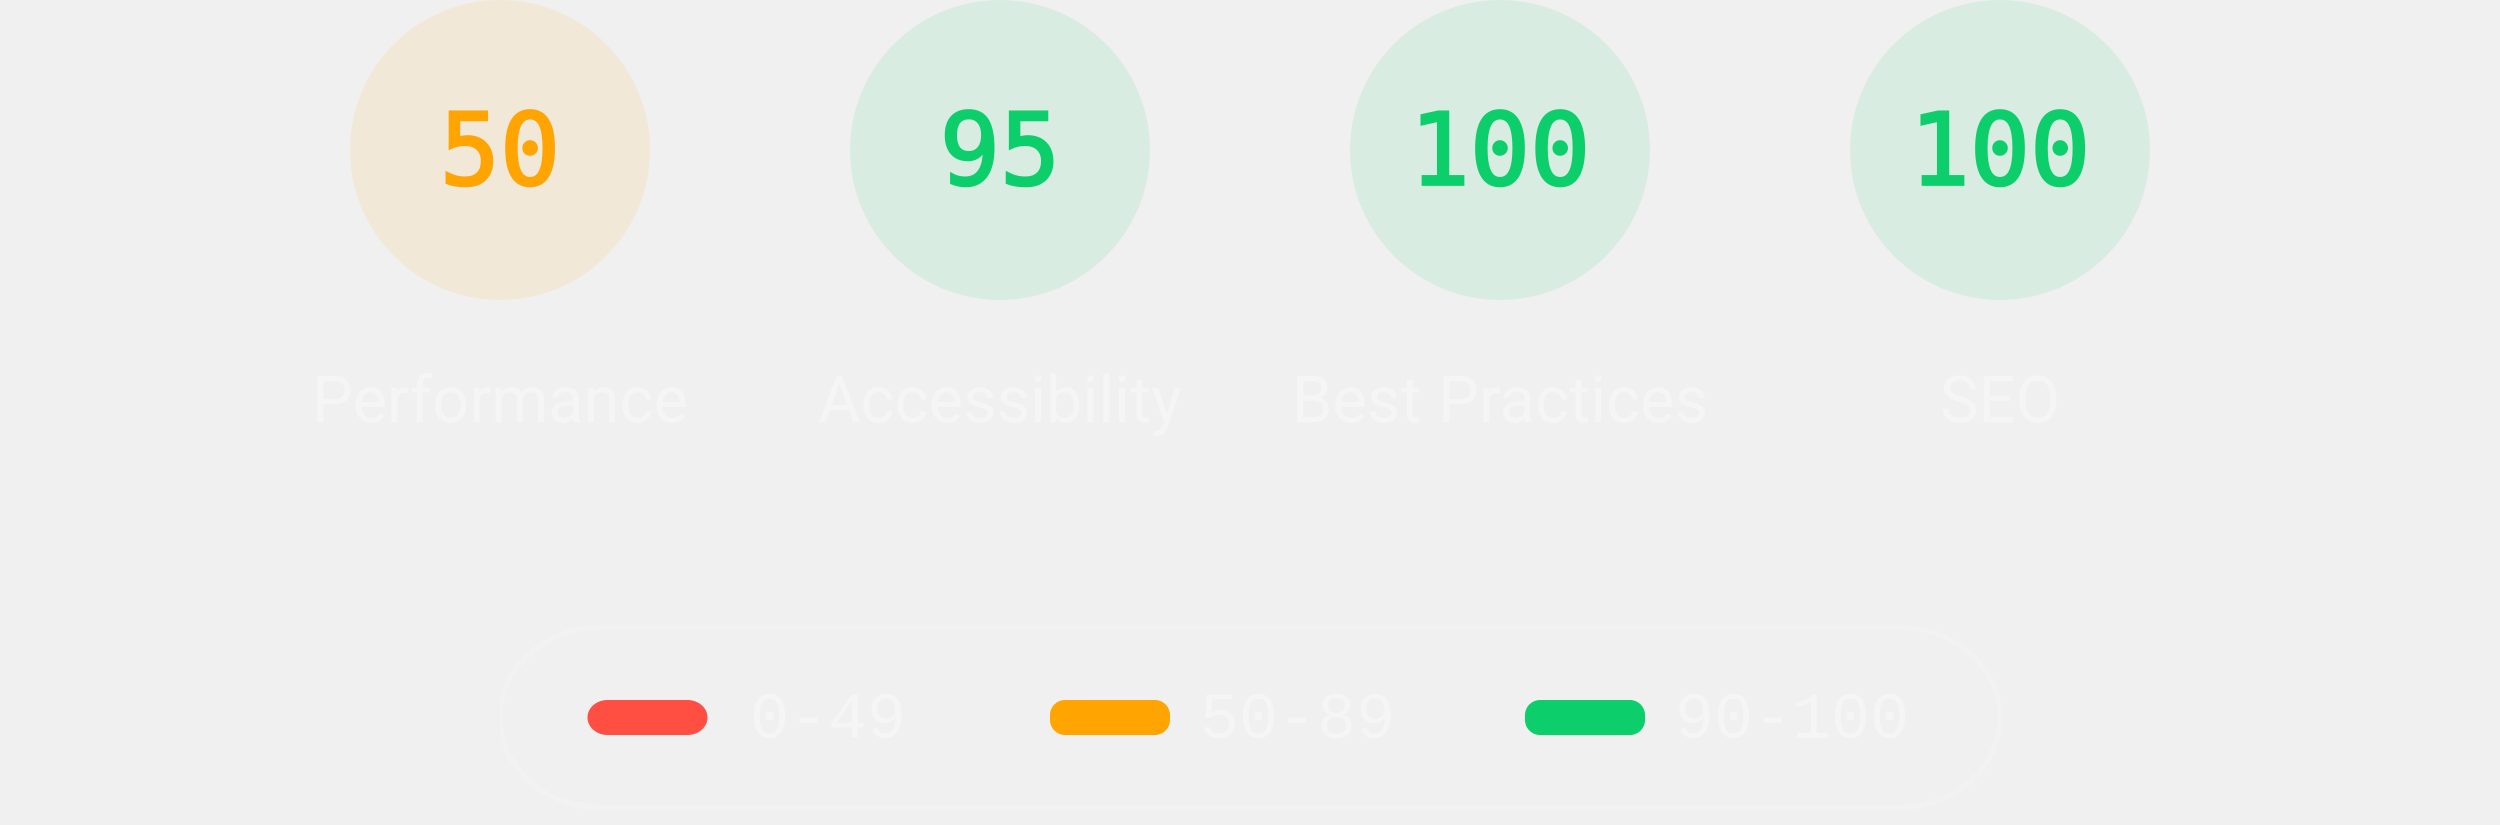
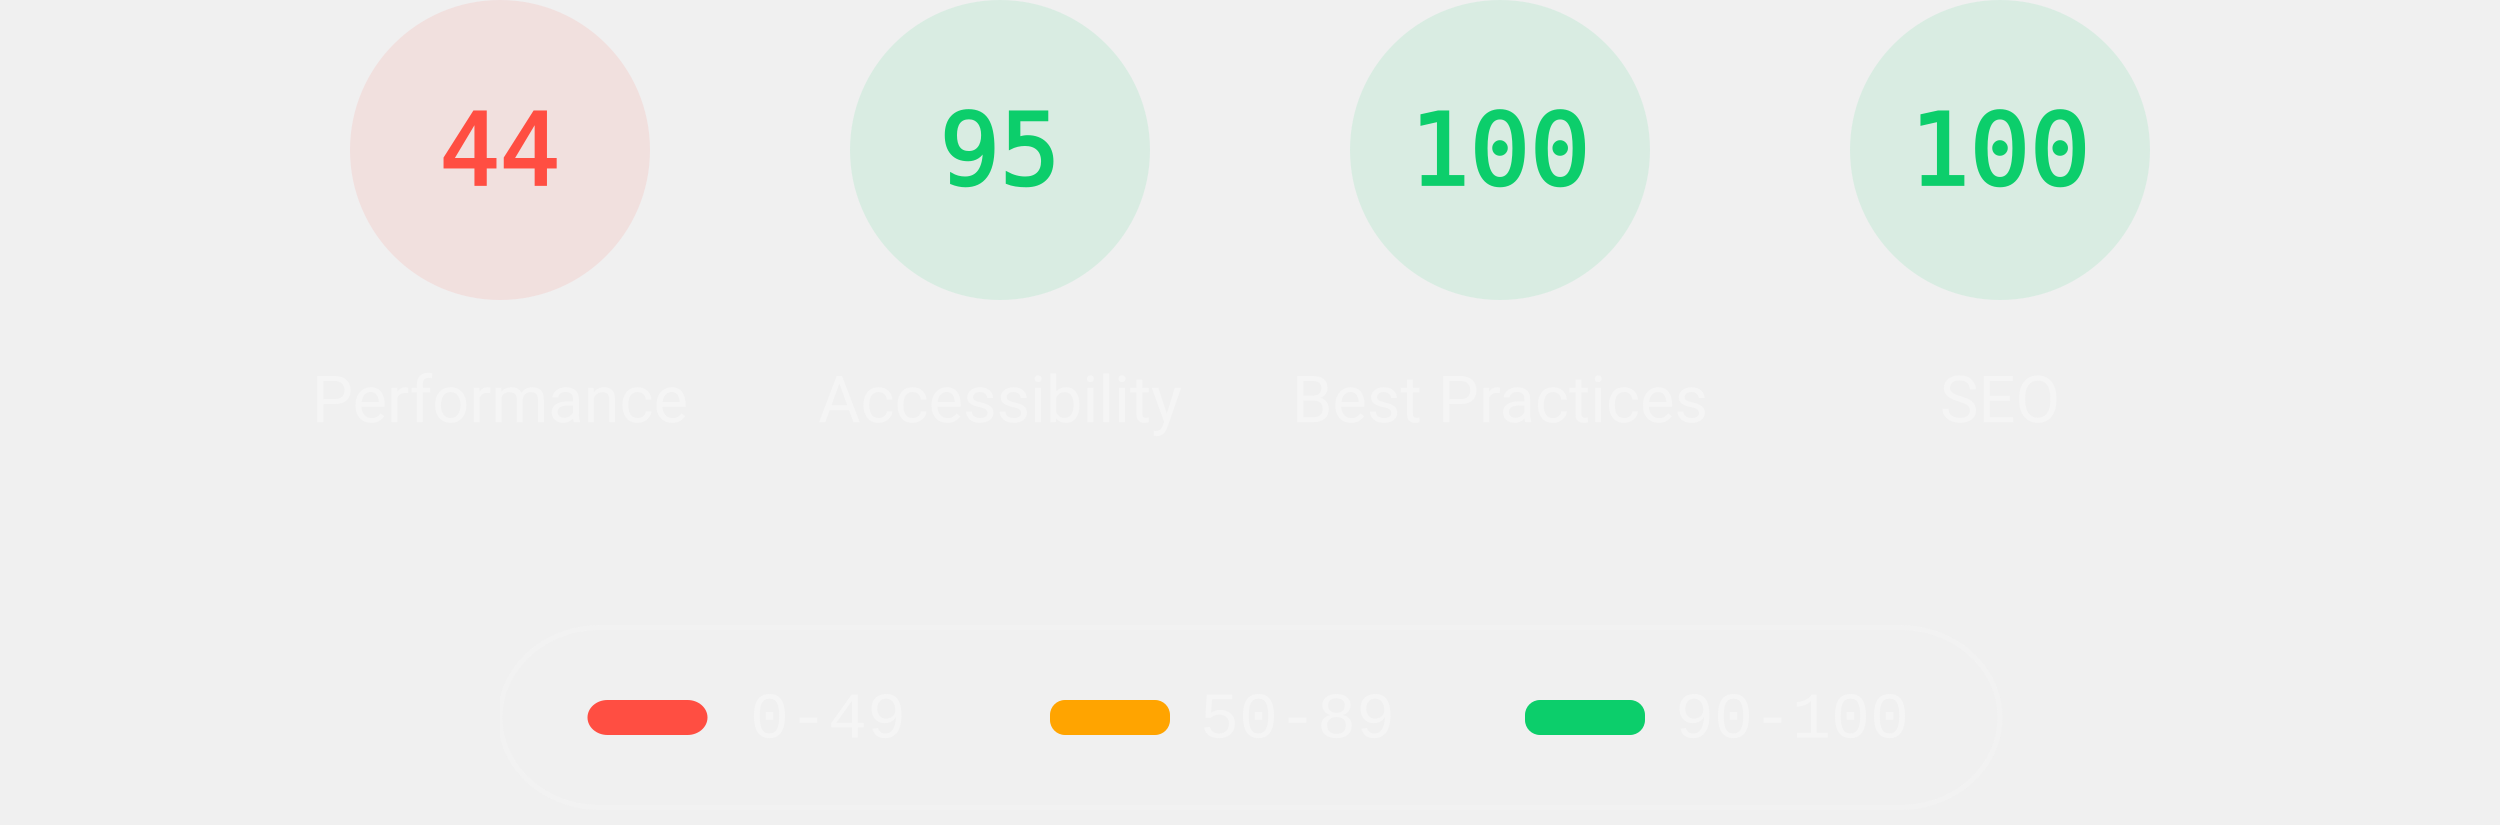
<svg xmlns="http://www.w3.org/2000/svg" class="theme--dark" fill="none" width="1000" height="330">
  <style>
			.gauge-base {
				opacity: 0.1
			}

			.gauge-arc {
				fill: none;
				animation-delay: 250ms;
				stroke-linecap: round;
				transform: rotate(-90deg);
				transform-origin: 100px 60px;
				animation: load-gauge 1s ease forwards
			}

			.guage-text {
				font-size: 40px;
				font-family: monospace;
				text-align: center
			}

			.guage-red {
				color: #ff4e42;
				fill: #ff4e42;
				stroke: #ff4e42
			}
			.guage-orange {
				color: #ffa400;
				fill: #ffa400;
				stroke: #ffa400
			}
			.guage-green {
				color: #0cce6b;
				fill: #0cce6b;
				stroke: #0cce6b
			}
			.theme--agnostic .guage-undefined {
				color: #5c5c5c;
				fill: #5c5c5c;
				stroke: #5c5c5c
			}
			.theme--light .guage-undefined {
				color: #1e1e1e;
				fill: #1e1e1e;
				stroke: #1e1e1e
			}
			.theme--dark .guage-undefined {
				color: #f5f5f5;
				fill: #f5f5f5;
				stroke: #f5f5f5
			}

			.guage-title {
				stroke: none;
				font-size: 26px;
				line-height: 26px;
				font-family: Roboto, Halvetica, Arial, sans-serif
			}
			.metric.guage-title {
				font-family: 'Courier New', Courier, monospace
			}
			.theme--agnostic .guage-title {
				color: #737373;
				fill: #737373
			}
			.theme--light .guage-title {
				color: #212121;
				fill: #212121
			}
			.theme--dark .guage-title {
				color: #f5f5f5;
				fill: #f5f5f5
			}

			@keyframes load-gauge {
				from {
					stroke-dasharray: 0 352.858
				}
			}
			.lh-gauge--pwa__disc {
				fill: #e0e0e0
			}
			.lh-gauge--pwa__logo {
				position: relative;
				fill: #b0b0b0
			}
			.lh-gauge--pwa__invisible {
				display: none
			}
			.lh-gauge--pwa__visible {
				display: inline
			}
			.guage-invisible {
				display: none
			}
			.lh-gauge--pwa__logo--primary-color {
				fill: #304ffe
			}
			.theme--agnostic .lh-gauge--pwa__logo--secondary-color {
				fill: #787878
			}
			.theme--light .lh-gauge--pwa__logo--secondary-color {
				fill: #3d3d3d
			}
			.theme--dark .lh-gauge--pwa__logo--secondary-color {
				fill: #d8b6b6
			}
			.theme--light #svg_2 {
				stroke: #00000022
			}
			.theme--agnostic #svg_2 {
				stroke: #616161
			}
			.theme--light #svg_2 {
				stroke: #00000022
			}
			.theme--dark #svg_2 {
				stroke: #f5f5f566
			}
		</style>
-   <svg class="guage-div guage-perf guage-orange" viewBox="0 0 200 200" width="200" height="200" x="100" y="0">
-     <circle class="gauge-base" r="56" cx="100" cy="60" stroke-width="8" />
-     <circle class="gauge-arc guage-arc-1" r="56" cx="100" cy="60" stroke-width="8" style="stroke-dasharray: 175.929, 351.858;" />
-     <text class="guage-text" x="100px" y="60px" alignment-baseline="central" dominant-baseline="central" text-anchor="middle">50</text>
+   <svg class="guage-div guage-perf guage-red" viewBox="0 0 200 200" width="200" height="200" x="100" y="0">
+     <circle class="gauge-base" r="56" cx="100" cy="60" stroke-width="8" />
+     <circle class="gauge-arc guage-arc-1" r="56" cx="100" cy="60" stroke-width="8" style="stroke-dasharray: 154.818, 351.858;" />
+     <text class="guage-text" x="100px" y="60px" alignment-baseline="central" dominant-baseline="central" text-anchor="middle">44</text>
    <text class="guage-title" x="100px" y="160px" alignment-baseline="central" dominant-baseline="central" text-anchor="middle">Performance</text>
  </svg>
  <svg class="guage-div guage-acc guage-green" viewBox="0 0 200 200" width="200" height="200" x="300" y="0">
    <circle class="gauge-base" r="56" cx="100" cy="60" stroke-width="8" />
    <circle class="gauge-arc guage-arc-2" r="56" cx="100" cy="60" stroke-width="8" style="stroke-dasharray: 334.265, 351.858;" />
    <text class="guage-text" x="100px" y="60px" alignment-baseline="central" dominant-baseline="central" text-anchor="middle">95</text>
    <text class="guage-title" x="100px" y="160px" alignment-baseline="central" dominant-baseline="central" text-anchor="middle">Accessibility</text>
  </svg>
  <svg class="guage-div guage-best guage-green" viewBox="0 0 200 200" width="200" height="200" x="500" y="0">
    <circle class="gauge-base" r="56" cx="100" cy="60" stroke-width="8" />
    <circle class="gauge-arc guage-arc-3" r="56" cx="100" cy="60" stroke-width="8" style="stroke-dasharray: 351.858, 351.858;" />
    <text class="guage-text" x="100px" y="60px" alignment-baseline="central" dominant-baseline="central" text-anchor="middle">100</text>
    <text class="guage-title" x="100px" y="160px" alignment-baseline="central" dominant-baseline="central" text-anchor="middle">Best Practices</text>
  </svg>
  <svg class="guage-div guage-seo guage-green" viewBox="0 0 200 200" width="200" height="200" x="700" y="0">
    <circle class="gauge-base" r="56" cx="100" cy="60" stroke-width="8" />
    <circle class="gauge-arc guage-arc-4" r="56" cx="100" cy="60" stroke-width="8" style="stroke-dasharray: 351.858, 351.858;" />
    <text class="guage-text" x="100px" y="60px" alignment-baseline="central" dominant-baseline="central" text-anchor="middle">100</text>
    <text class="guage-title" x="100px" y="160px" alignment-baseline="central" dominant-baseline="central" text-anchor="middle">SEO</text>
  </svg>
  <svg class="guage-div guage-pwa guage-invisible" viewBox="0 0 200 200" width="200" height="200" x="900" y="0">
    <svg viewBox="0 0 60 60" width="112" height="112" x="44" y="4">
      <defs>
        <linearGradient id="lh-gauge--pwa__check-circle__gradient-0" x1="50%" y1="0%" x2="50%" y2="100%">
          <stop stop-color="#00C852" offset="0%" />
          <stop stop-color="#009688" offset="100%" />
        </linearGradient>
        <linearGradient id="lh-gauge--pwa__installable__shadow-gradient-0" x1="76.056%" x2="24.111%" y1="82.995%" y2="24.735%">
          <stop stop-color="#A5D6A7" offset="0%" />
          <stop stop-color="#80CBC4" offset="100%" />
        </linearGradient>
        <linearGradient id="lh-gauge--pwa__fast-reliable__shadow-gradient-0" x1="76.056%" y1="82.995%" x2="25.678%" y2="26.493%">
          <stop stop-color="#64B5F6" offset="0%" />
          <stop stop-color="#2979FF" offset="100%" />
        </linearGradient>
        <g id="lh-gauge--pwa__fast-reliable-badge-0">
          <circle fill="#FFFFFF" cx="10" cy="10" r="10" />
          <path fill="#304FFE" d="M10 3.58l5.25 2.34v3.5c0 3.23-2.24 6.26-5.25 7-3.01-.74-5.25-3.77-5.25-7v-3.5L10 3.58zm-.47 10.74l2.76-4.83.03-.07c.04-.08 0-.24-.22-.24h-1.64l.47-3.26h-.47l-2.7 4.77c-.02.01.05-.1-.04.05-.09.16-.1.31.18.31h1.63l-.47 3.27h.47z" />
        </g>
        <g id="lh-gauge--pwa__installable-badge-0">
          <circle fill="#FFFFFF" cx="10" cy="10" r="10" />
          <path fill="#009688" d="M10 4.167A5.835 5.835 0 0 0 4.167 10 5.835 5.835 0 0 0 10 15.833 5.835 5.835 0 0 0 15.833 10 5.835 5.835 0 0 0 10 4.167zm2.917 6.416h-2.334v2.334H9.417v-2.334H7.083V9.417h2.334V7.083h1.166v2.334h2.334v1.166z" />
        </g>
      </defs>
      <g stroke="none" fill-rule="nonzero">
        <circle class="lh-gauge--pwa__disc" cx="30" cy="30" r="30" />
        <g class="lh-gauge--pwa__logo">
          <path d="M35.66 19.39l.7-1.75h2L37.4 15 38.6 12l3.4 9h-2.51l-.58-1.61z" />
          <path d="M33.52 21l3.65-9h-2.42l-2.5 5.82L30.5 12h-1.86l-1.9 5.82-1.35-2.65-1.21 3.72L25.4 21h2.38l1.72-5.2 1.64 5.2z" />
          <path fill-rule="nonzero" d="M20.3 17.91h1.48c.45 0 .85-.05 1.2-.15l.39-1.18 1.07-3.3a2.64 2.64 0 0 0-.28-.37c-.55-.6-1.36-.91-2.42-.91H18v9h2.3V17.9zm1.96-3.84c.22.22.33.5.33.87 0 .36-.1.65-.29.87-.2.23-.59.35-1.15.35h-.86v-2.41h.87c.52 0 .89.1 1.1.32z" />
        </g>
        <rect class="lh-gauge--pwa__component lh-gauge--pwa__na-line lh-gauge--pwa__invisible" fill="#FFFFFF" x="20" y="32" width="20" height="4" rx="2" />
        <g class="lh-gauge--pwa__component lh-gauge--pwa__fast-reliable-badge lh-gauge--pwa__invisible" transform="translate(20, 29)">
          <path fill="url(#lh-gauge--pwa__fast-reliable__shadow-gradient-0)" d="M33.63 19.49A30 30 0 0 1 16.2 30.36L3 17.14 17.14 3l16.49 16.49z" />
          <use href="#lh-gauge--pwa__fast-reliable-badge-0" />
        </g>
        <g class="lh-gauge--pwa__component lh-gauge--pwa__installable-badge lh-gauge--pwa__invisible" transform="translate(20, 29)">
          <path fill="url(#lh-gauge--pwa__installable__shadow-gradient-0)" d="M33.629 19.487c-4.272 5.453-10.391 9.39-17.415 10.869L3 17.142 17.142 3 33.63 19.487z" />
          <use href="#lh-gauge--pwa__installable-badge-0" />
        </g>
        <g class="lh-gauge--pwa__component lh-gauge--pwa__fast-reliable-installable-badges lh-gauge--pwa__invisible">
          <g transform="translate(8, 29)">
            <path fill="url(#lh-gauge--pwa__fast-reliable__shadow-gradient-0)" d="M16.321 30.463L3 17.143 17.142 3l22.365 22.365A29.864 29.864 0 0 1 22 31c-1.942 0-3.84-.184-5.679-.537z" />
            <use href="#lh-gauge--pwa__fast-reliable-badge-0" />
          </g>
          <g transform="translate(32, 29)">
            <path fill="url(#lh-gauge--pwa__installable__shadow-gradient-0)" d="M25.982 11.84a30.107 30.107 0 0 1-13.08 15.203L3 17.143 17.142 3l8.84 8.84z" />
            <use href="#lh-gauge--pwa__installable-badge-0" />
          </g>
        </g>
        <g class="lh-gauge--pwa__component lh-gauge--pwa__check-circle lh-gauge--pwa__invisible" transform="translate(18, 28)">
          <circle fill="#FFFFFF" cx="12" cy="12" r="12" />
          <path fill="url(#lh-gauge--pwa__check-circle__gradient-0)" d="M12 2a10 10 0 1 0 0 20 10 10 0 0 0 0-20zm-2 15l-5-5 1.41-1.41L10 14.17l7.59-7.59L19 8l-9 9z" />
        </g>
      </g>
    </svg>
    <text class="guage-title" y="160px" alignment-baseline="central" dominant-baseline="central" text-anchor="middle">
      <tspan x="100px" dy="-6px">Progressive</tspan>
      <tspan x="100px" dy="30px">Web App</tspan>
    </text>
  </svg>
  <svg width="604" height="76" x="200" y="250">
    <g>
      <rect fill="none" id="canvas_background" height="80" width="604" y="-1" x="-1" />
      <g display="none" overflow="visible" y="0" x="0" height="100%" width="100%" id="canvasGrid">
        <rect fill="url(#gridpattern)" stroke-width="0" y="0" x="0" height="100%" width="100%" />
      </g>
    </g>
    <g>
      <rect fill-opacity="0" stroke-width="2" rx="40" id="svg_2" height="72" width="600" y="1" x="0" fill="#000000" />
      <rect stroke="#000" rx="8" id="svg_3" height="14" width="48" y="30" x="35" stroke-opacity="null" stroke-width="0" fill="#ff4e42" />
      <rect stroke="#000" rx="6" id="svg_4" height="14" width="48" y="30" x="220" stroke-opacity="null" stroke-width="0" fill="#ffa400" />
      <rect stroke="#000" rx="6" id="svg_5" height="14" width="48" y="30" x="410" stroke-opacity="null" stroke-width="0" fill="#0cce6b" />
      <text class="metric guage-title" xml:space="preserve" text-anchor="start" font-size="26" id="svg_6" y="45" x="100" stroke-opacity="null" stroke-width="0" stroke="#000">0-49</text>
      <text class="metric guage-title" xml:space="preserve" text-anchor="start" font-size="26" id="svg_7" y="45" x="280" stroke-opacity="null" stroke-width="0" stroke="#000">50-89</text>
      <text class="metric guage-title" xml:space="preserve" text-anchor="start" font-size="26" id="svg_8" y="45" x="470" stroke-opacity="null" stroke-width="0" stroke="#000">90-100</text>
    </g>
  </svg>
</svg>
